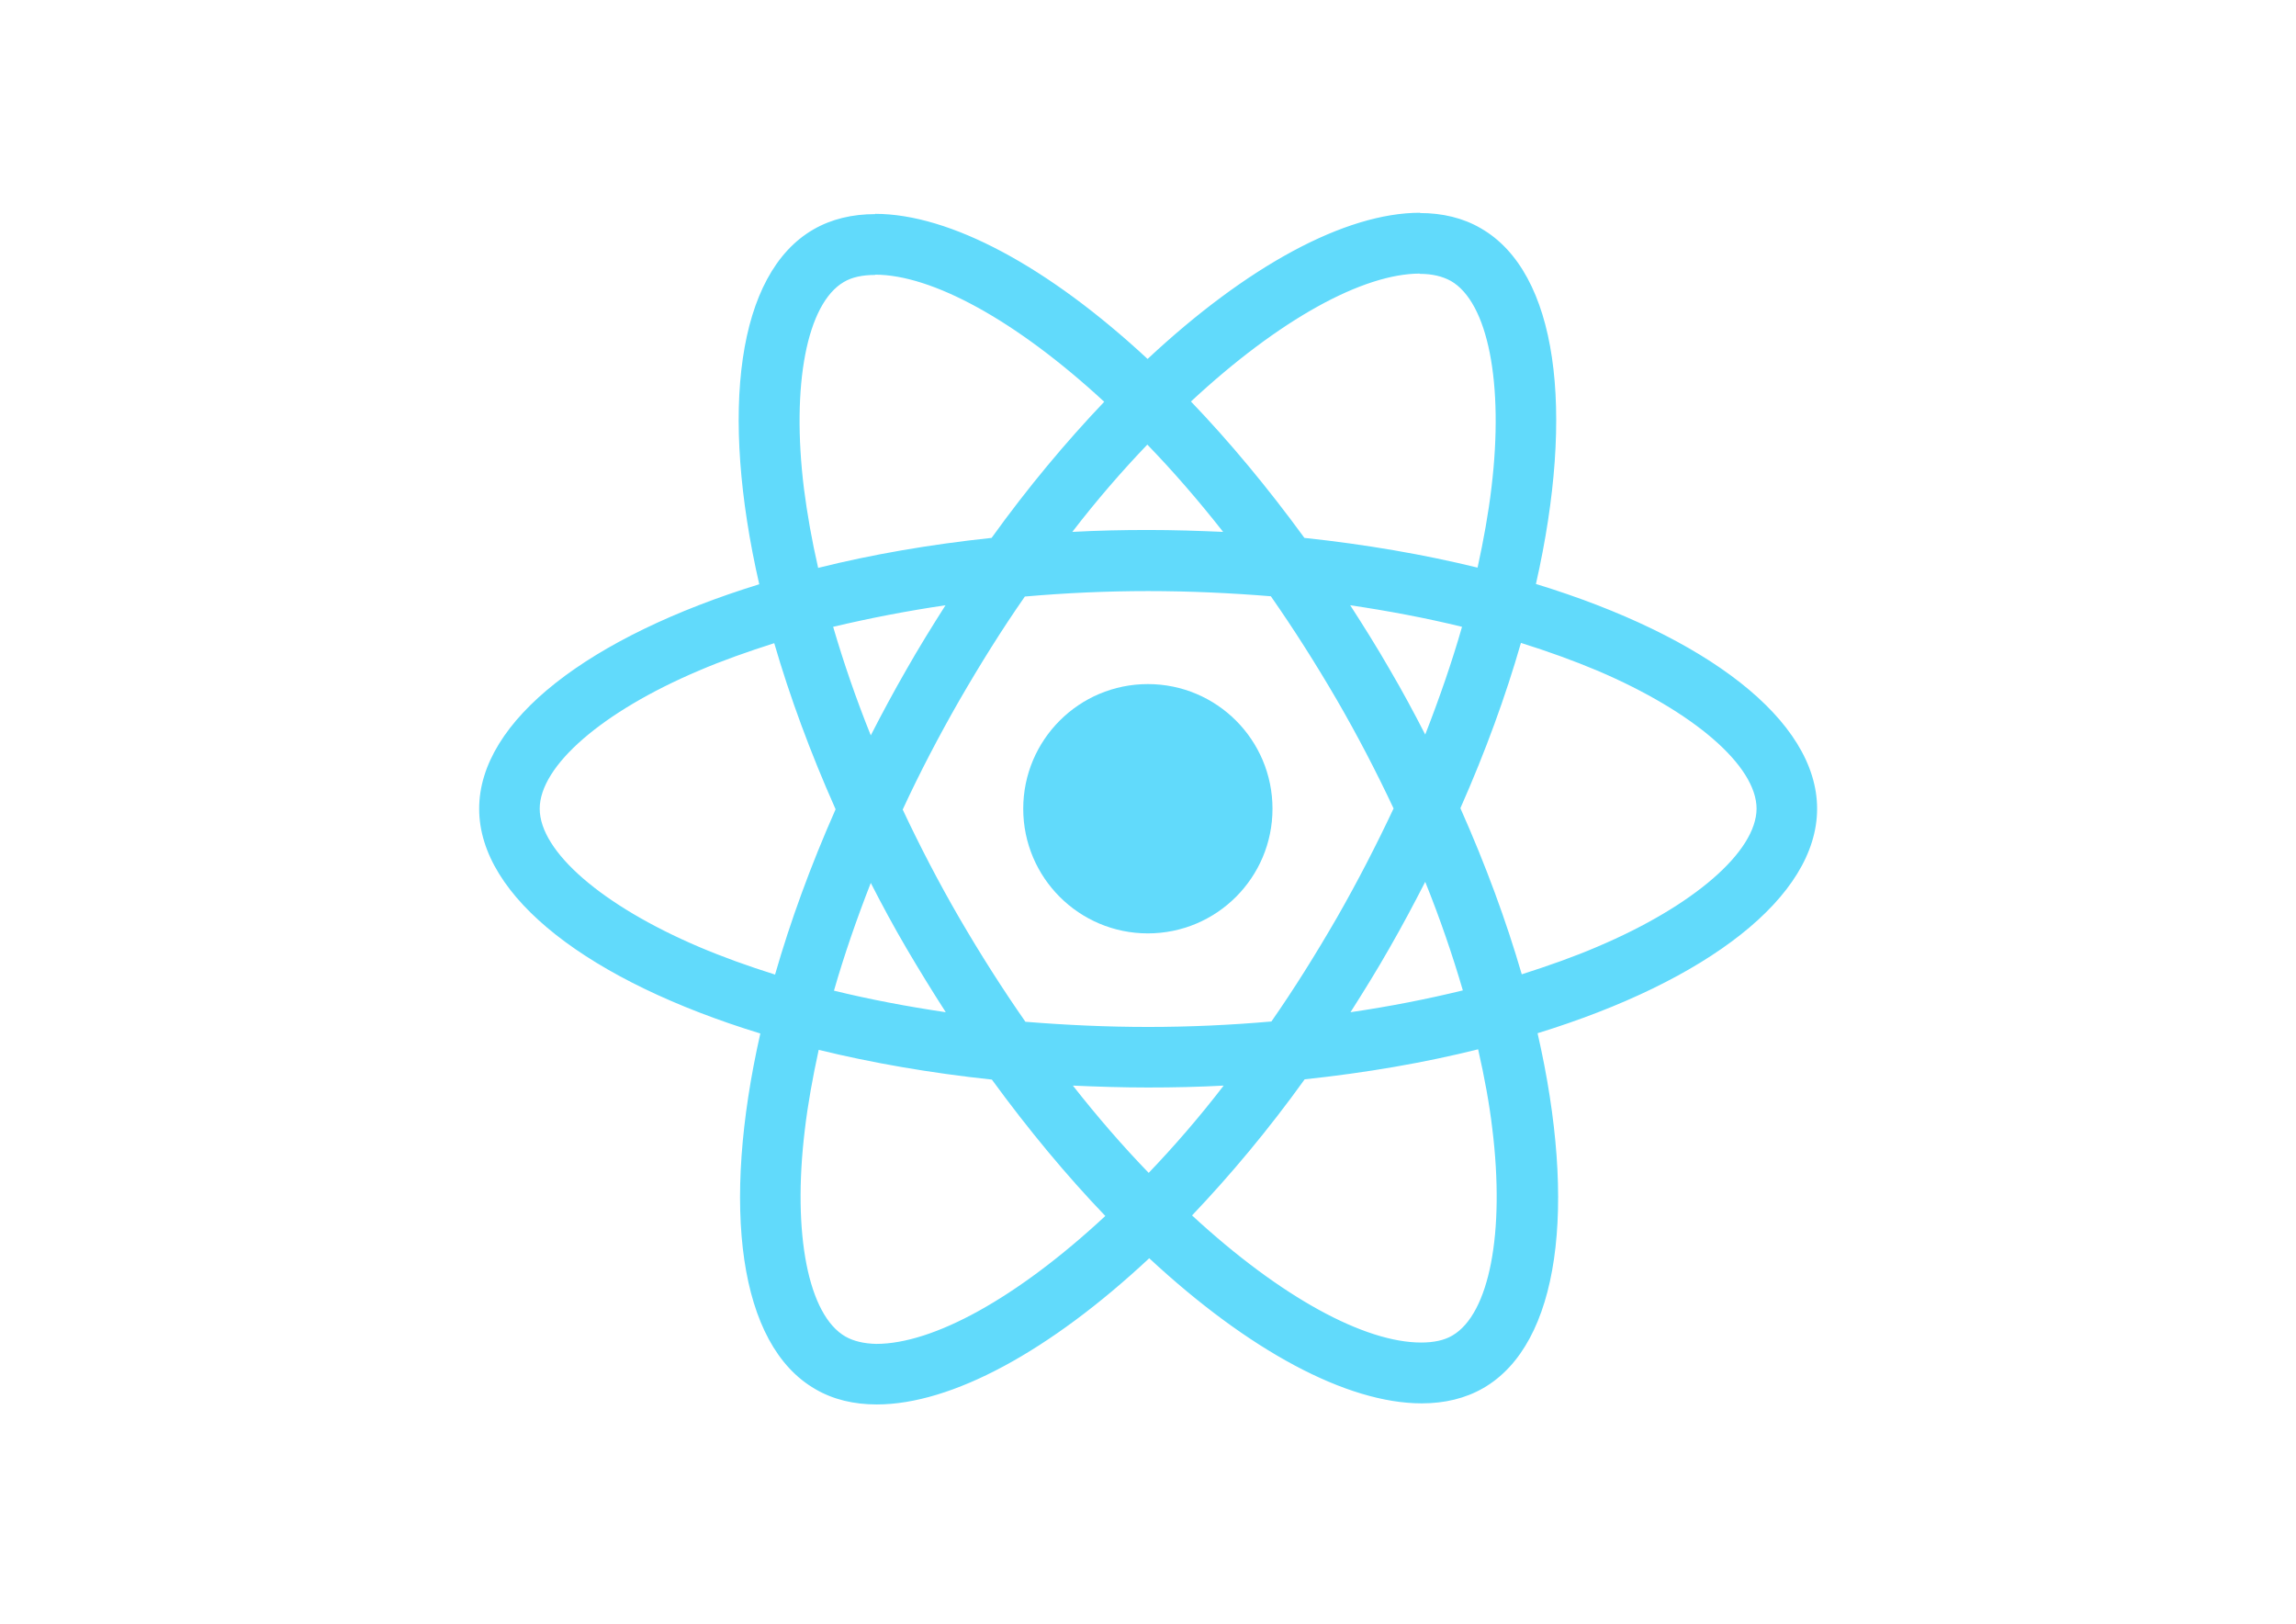
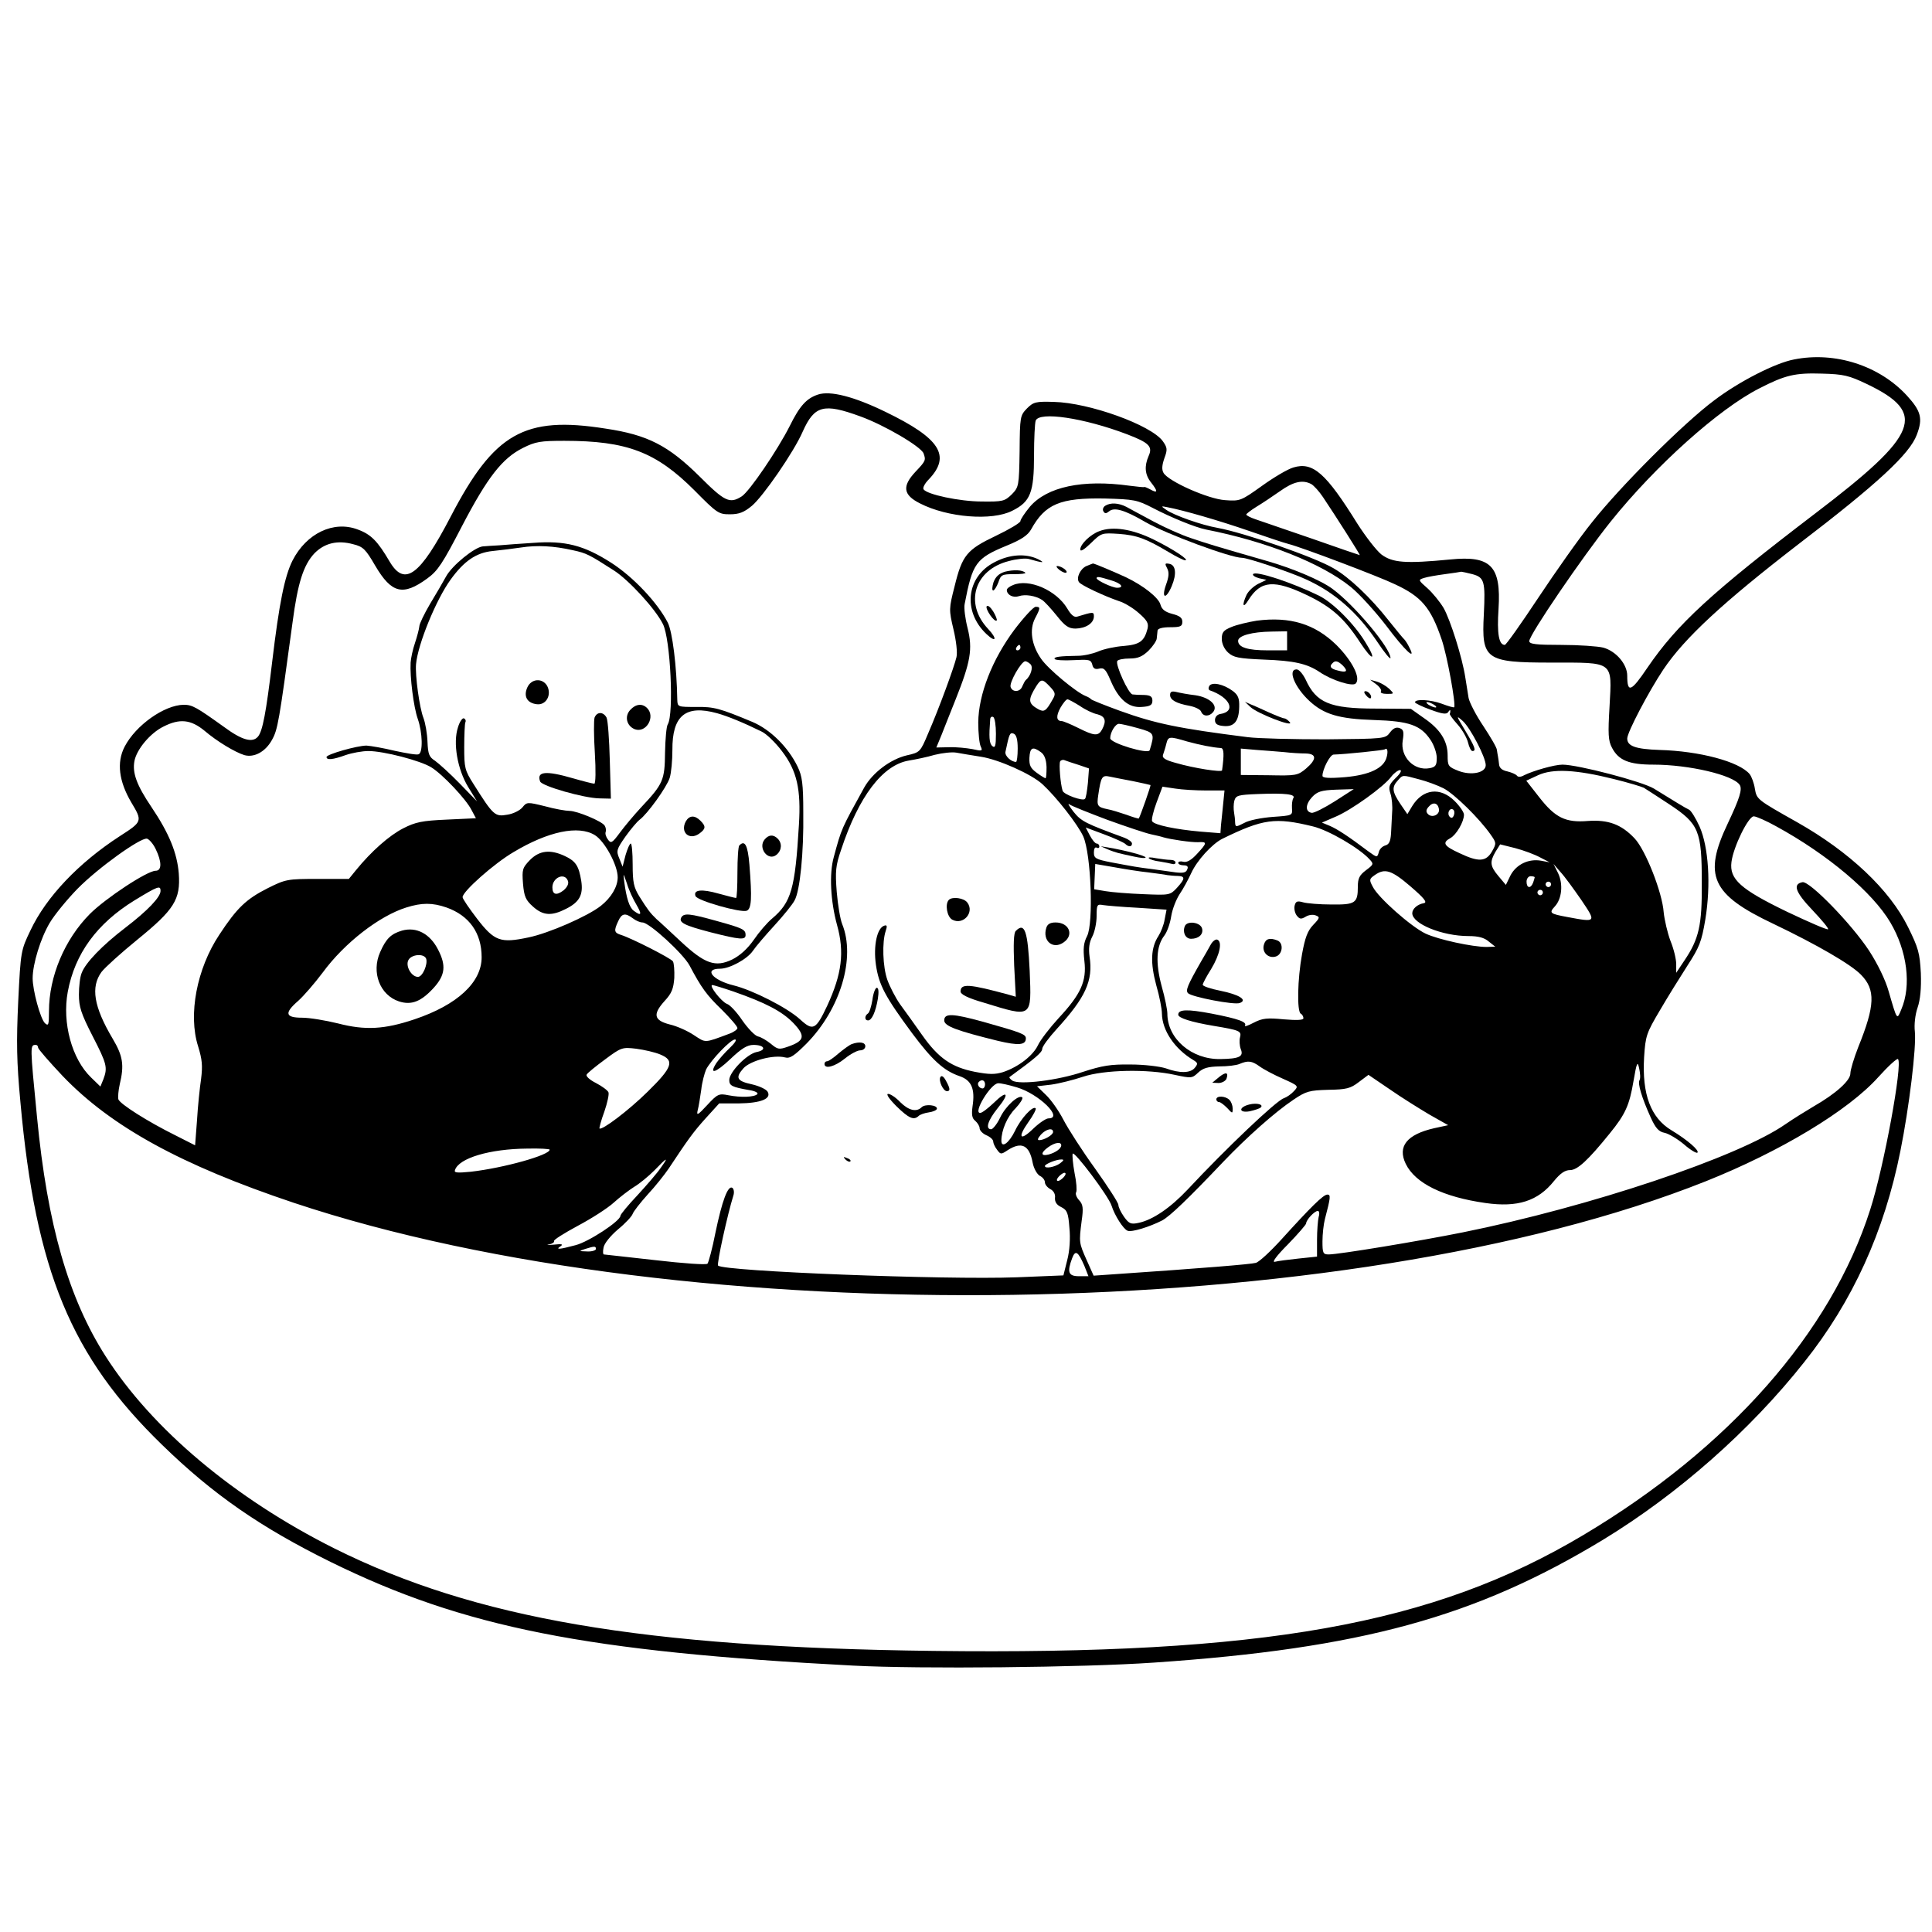
- <svg xmlns="http://www.w3.org/2000/svg" viewBox="0 0 841.9 595.3">
-   <g fill="#61DAFB">
-     <path d="M666.3 296.5c0-32.5-40.7-63.3-103.1-82.4 14.4-63.6 8-114.2-20.2-130.4-6.5-3.8-14.1-5.6-22.4-5.6v22.3c4.6 0 8.3.9 11.4 2.6 13.6 7.8 19.5 37.5 14.9 75.7-1.1 9.4-2.9 19.3-5.1 29.4-19.6-4.8-41-8.5-63.5-10.9-13.5-18.5-27.5-35.3-41.6-50 32.6-30.3 63.2-46.9 84-46.9V78c-27.5 0-63.5 19.6-99.9 53.6-36.4-33.8-72.4-53.2-99.9-53.2v22.3c20.7 0 51.4 16.5 84 46.6-14 14.7-28 31.4-41.3 49.9-22.6 2.4-44 6.1-63.6 11-2.3-10-4-19.7-5.2-29-4.7-38.2 1.1-67.9 14.6-75.8 3-1.8 6.9-2.6 11.5-2.6V78.5c-8.4 0-16 1.8-22.6 5.6-28.1 16.2-34.4 66.7-19.9 130.1-62.2 19.2-102.7 49.9-102.7 82.3 0 32.5 40.7 63.3 103.1 82.4-14.4 63.6-8 114.2 20.2 130.4 6.5 3.8 14.1 5.6 22.5 5.6 27.5 0 63.5-19.6 99.9-53.6 36.4 33.8 72.4 53.2 99.9 53.2 8.4 0 16-1.8 22.6-5.6 28.1-16.2 34.4-66.7 19.9-130.1 62-19.1 102.5-49.9 102.5-82.3zm-130.2-66.7c-3.7 12.9-8.3 26.2-13.5 39.5-4.1-8-8.4-16-13.1-24-4.6-8-9.5-15.8-14.4-23.4 14.2 2.1 27.9 4.7 41 7.9zm-45.8 106.5c-7.8 13.5-15.8 26.3-24.1 38.2-14.9 1.3-30 2-45.2 2-15.1 0-30.2-.7-45-1.9-8.3-11.9-16.4-24.6-24.2-38-7.6-13.1-14.5-26.4-20.8-39.8 6.2-13.4 13.2-26.8 20.7-39.9 7.8-13.5 15.8-26.3 24.1-38.2 14.9-1.3 30-2 45.2-2 15.1 0 30.2.7 45 1.9 8.3 11.9 16.4 24.6 24.2 38 7.6 13.1 14.5 26.4 20.8 39.8-6.3 13.4-13.2 26.8-20.7 39.9zm32.3-13c5.4 13.4 10 26.8 13.8 39.8-13.1 3.2-26.9 5.9-41.2 8 4.9-7.7 9.8-15.6 14.4-23.7 4.6-8 8.9-16.1 13-24.1zM421.2 430c-9.3-9.6-18.6-20.3-27.8-32 9 .4 18.2.7 27.5.7 9.4 0 18.7-.2 27.8-.7-9 11.7-18.3 22.4-27.5 32zm-74.4-58.9c-14.2-2.1-27.9-4.7-41-7.9 3.7-12.9 8.3-26.2 13.5-39.5 4.1 8 8.4 16 13.1 24 4.7 8 9.5 15.8 14.4 23.4zM420.7 163c9.3 9.6 18.6 20.3 27.8 32-9-.4-18.2-.7-27.5-.7-9.4 0-18.7.2-27.8.7 9-11.7 18.3-22.4 27.5-32zm-74 58.9c-4.9 7.7-9.8 15.6-14.4 23.7-4.6 8-8.9 16-13 24-5.4-13.4-10-26.8-13.8-39.8 13.1-3.1 26.9-5.8 41.2-7.9zm-90.5 125.2c-35.4-15.1-58.3-34.9-58.3-50.6 0-15.7 22.9-35.6 58.3-50.6 8.6-3.7 18-7 27.7-10.1 5.7 19.6 13.2 40 22.5 60.9-9.2 20.8-16.6 41.1-22.2 60.6-9.9-3.1-19.3-6.5-28-10.2zM310 490c-13.6-7.8-19.5-37.5-14.9-75.7 1.1-9.4 2.9-19.3 5.1-29.4 19.6 4.8 41 8.5 63.5 10.9 13.5 18.5 27.5 35.3 41.6 50-32.6 30.3-63.2 46.9-84 46.9-4.5-.1-8.3-1-11.3-2.7zm237.2-76.2c4.7 38.2-1.1 67.9-14.6 75.8-3 1.8-6.9 2.6-11.5 2.6-20.7 0-51.4-16.5-84-46.6 14-14.7 28-31.4 41.3-49.9 22.6-2.4 44-6.1 63.6-11 2.3 10.1 4.1 19.8 5.2 29.1zm38.5-66.7c-8.6 3.7-18 7-27.7 10.1-5.7-19.6-13.2-40-22.5-60.9 9.2-20.8 16.6-41.1 22.2-60.6 9.9 3.1 19.3 6.5 28.1 10.2 35.4 15.1 58.3 34.9 58.3 50.6-.1 15.7-23 35.6-58.4 50.6zM320.8 78.4z" />
-     <circle cx="420.9" cy="296.5" r="45.7" />
-     <path d="M520.5 78.1z" />
+ <svg xmlns="http://www.w3.org/2000/svg" version="1.0" width="710pt" height="710pt" viewBox="0 0 710 710" preserveAspectRatio="xMidYMid meet">
+   <g transform="translate(0,710) scale(0.1,-0.1)" fill="#000000" stroke="none">
+     <path d="M6593 5779 c-69 -13 -202 -81 -293 -150 -113 -84 -347 -318 -450 -449 -46 -57 -134 -182 -197 -277 -63 -95 -118 -173 -123 -173 -22 0 -29 42 -23 132 10 158 -28 197 -177 182 -166 -16 -212 -12 -253 18 -19 15 -59 67 -89 114 -115 185 -163 228 -235 206 -21 -6 -73 -37 -116 -68 -77 -55 -80 -56 -135 -52 -62 4 -208 69 -226 100 -7 12 -6 28 3 54 12 32 11 39 -6 63 -43 59 -270 141 -400 144 -66 2 -75 0 -99 -24 -25 -26 -26 -30 -27 -157 -2 -129 -3 -132 -29 -159 -26 -25 -33 -27 -110 -26 -81 0 -203 26 -214 45 -4 5 5 22 19 36 83 87 42 151 -158 248 -117 57 -204 79 -249 64 -42 -14 -67 -41 -104 -116 -44 -87 -147 -239 -176 -258 -44 -28 -62 -20 -154 72 -116 115 -192 154 -347 177 -298 47 -409 -16 -569 -324 -113 -217 -169 -258 -224 -165 -44 75 -68 100 -117 118 -89 34 -189 -14 -240 -114 -29 -58 -49 -156 -75 -374 -22 -185 -35 -253 -52 -273 -20 -24 -59 -13 -124 35 -102 73 -117 82 -149 82 -71 -1 -176 -75 -217 -154 -30 -58 -21 -127 24 -204 42 -70 42 -71 -42 -125 -151 -98 -270 -223 -328 -346 -35 -73 -36 -76 -45 -260 -7 -150 -6 -222 8 -371 56 -621 186 -935 521 -1260 188 -183 362 -303 619 -430 490 -241 941 -330 1920 -381 247 -13 845 -7 1105 11 762 52 1182 167 1652 452 274 167 539 400 739 653 177 222 294 479 353 776 32 159 59 381 53 438 -3 25 1 62 10 88 10 29 14 71 12 127 -4 74 -9 92 -47 169 -68 138 -216 277 -407 385 -149 84 -149 84 -156 124 -3 20 -12 44 -19 53 -38 46 -184 85 -332 89 -87 3 -118 14 -118 42 0 23 79 173 133 254 78 116 220 247 496 460 292 223 409 332 435 402 23 60 16 87 -36 144 -102 111 -265 163 -415 133z m267 -90 c224 -107 193 -185 -188 -475 -384 -293 -508 -407 -618 -568 -60 -89 -74 -94 -74 -29 0 42 -41 90 -88 103 -20 5 -90 10 -154 10 -94 0 -118 3 -118 14 0 23 195 309 299 439 166 207 398 414 545 489 97 50 133 58 231 55 80 -2 100 -7 165 -38z m-3699 -119 c89 -32 223 -111 233 -136 9 -25 8 -28 -29 -67 -51 -54 -46 -86 16 -117 101 -52 265 -65 339 -27 67 33 80 67 80 204 0 61 3 118 6 127 13 35 178 10 336 -50 81 -31 95 -45 79 -80 -16 -37 -14 -68 9 -97 26 -33 25 -41 -2 -26 -13 7 -23 11 -23 9 0 -1 -24 1 -54 5 -173 24 -303 -4 -366 -77 -19 -23 -35 -47 -35 -53 0 -6 -40 -30 -90 -54 -107 -51 -124 -71 -152 -186 -21 -82 -21 -86 -4 -158 10 -42 15 -85 11 -102 -9 -38 -64 -188 -104 -280 -29 -69 -30 -70 -79 -81 -59 -14 -125 -63 -156 -118 -85 -154 -83 -149 -112 -256 -17 -61 -12 -161 12 -249 28 -100 18 -180 -36 -297 -42 -89 -52 -94 -100 -50 -47 43 -175 108 -245 125 -77 19 -110 61 -49 61 35 0 100 35 121 66 10 15 46 57 79 93 34 37 67 78 74 92 20 35 34 176 32 322 0 107 -4 135 -21 170 -35 72 -100 136 -166 164 -120 50 -141 56 -207 55 -67 0 -68 0 -69 26 -2 124 -18 251 -35 284 -38 74 -127 168 -208 220 -100 64 -169 82 -286 73 -47 -3 -103 -7 -125 -9 -22 -1 -49 -3 -61 -4 -30 -3 -113 -70 -135 -111 -11 -20 -37 -65 -59 -101 -21 -36 -39 -73 -39 -82 -1 -10 -8 -37 -16 -61 -8 -23 -15 -56 -16 -72 -3 -53 11 -163 26 -206 18 -51 20 -126 3 -131 -7 -3 -46 4 -88 13 -41 10 -88 18 -103 19 -34 0 -147 -32 -147 -42 0 -12 23 -10 70 7 23 8 61 15 84 15 55 0 191 -35 231 -60 41 -25 128 -117 148 -157 l16 -30 -107 -5 c-91 -4 -115 -9 -160 -32 -51 -26 -117 -84 -174 -154 l-26 -32 -115 0 c-110 0 -117 -1 -183 -34 -79 -40 -113 -72 -178 -171 -83 -125 -115 -294 -78 -410 15 -49 17 -71 11 -120 -5 -33 -12 -101 -15 -152 l-7 -92 -71 36 c-105 52 -205 116 -211 133 -2 8 0 33 5 55 17 71 12 104 -26 168 -70 118 -81 190 -41 245 13 17 73 71 132 119 135 110 159 147 152 243 -6 75 -35 147 -101 245 -54 80 -70 125 -62 168 8 43 58 103 107 127 59 30 100 26 150 -15 47 -40 112 -79 147 -90 36 -10 77 12 101 55 22 39 26 64 76 432 19 145 40 211 80 254 37 38 85 50 143 34 37 -9 46 -19 81 -79 60 -102 102 -112 191 -47 39 28 57 56 128 193 94 180 148 249 224 287 46 23 64 26 152 26 230 0 337 -41 478 -182 83 -84 89 -88 130 -88 34 0 52 7 81 31 41 34 155 199 187 273 43 96 77 105 211 56z m1658 -249 c10 -6 29 -27 43 -48 47 -70 138 -213 135 -213 -1 0 -81 27 -177 61 -96 33 -190 65 -207 71 -18 6 -33 14 -33 17 0 3 17 16 38 29 20 12 59 38 86 57 49 35 83 43 115 26z m-582 -88 c65 -34 155 -71 195 -79 224 -44 426 -125 532 -211 32 -26 90 -90 130 -142 69 -92 113 -133 85 -80 -6 13 -15 26 -18 29 -4 3 -29 34 -58 70 -65 83 -145 159 -203 192 -70 41 -327 130 -425 148 -58 10 -161 46 -190 67 -19 13 -19 14 5 9 59 -11 193 -50 300 -87 63 -22 129 -44 145 -48 45 -11 331 -119 391 -148 97 -45 132 -85 172 -203 20 -58 53 -239 46 -249 -2 -2 -22 4 -46 13 -41 15 -98 18 -98 5 0 -3 26 -16 57 -27 43 -16 59 -18 65 -9 4 7 8 9 8 5 0 -5 -1 -9 -2 -11 -2 -2 11 -20 29 -40 17 -19 34 -49 38 -66 4 -17 11 -31 16 -31 15 0 10 14 -27 76 -33 55 -34 57 -8 34 28 -26 84 -133 84 -162 0 -28 -53 -39 -100 -21 -38 15 -40 18 -40 57 0 53 -27 96 -87 137 l-48 34 -130 1 c-168 0 -218 21 -257 107 -10 20 -24 37 -33 37 -34 0 -7 -66 47 -116 53 -49 108 -66 237 -70 130 -4 172 -19 208 -73 13 -19 23 -49 23 -66 0 -27 -4 -34 -26 -38 -58 -11 -109 42 -99 102 5 31 3 40 -11 45 -13 5 -24 0 -36 -16 -17 -23 -20 -23 -235 -25 -120 0 -249 3 -288 8 -254 32 -340 50 -470 97 -55 20 -102 39 -105 42 -3 4 -12 9 -20 12 -34 13 -139 100 -164 137 -35 50 -44 107 -22 149 20 38 20 42 2 42 -8 0 -43 -38 -78 -84 -82 -110 -132 -238 -133 -341 0 -38 4 -78 9 -88 8 -17 5 -18 -30 -10 -22 4 -60 8 -86 7 l-47 -1 19 46 c10 25 33 84 52 131 55 138 63 185 44 261 -9 35 -14 75 -11 89 29 151 41 168 155 215 54 22 77 38 89 59 52 94 107 117 271 114 108 -3 119 -5 177 -35z m-2132 -155 c51 -11 60 -16 152 -75 54 -35 151 -140 179 -196 28 -54 41 -331 18 -369 -5 -7 -9 -54 -10 -103 -1 -102 -7 -116 -87 -201 -27 -29 -62 -71 -79 -94 -28 -38 -33 -41 -44 -25 -7 9 -11 22 -8 28 2 7 0 17 -4 23 -10 16 -101 54 -129 54 -13 0 -54 7 -90 17 -65 16 -67 16 -83 -4 -9 -11 -34 -24 -56 -27 -45 -8 -51 -3 -124 113 -32 50 -34 60 -34 135 0 45 2 86 4 91 3 6 1 12 -5 15 -5 3 -16 -12 -22 -33 -19 -57 -2 -155 38 -220 l32 -52 -64 66 c-35 36 -76 73 -90 83 -22 14 -26 24 -28 70 -1 30 -8 70 -15 88 -14 35 -31 156 -27 198 7 74 74 237 127 310 49 68 94 99 154 105 30 3 78 9 105 13 58 9 120 6 190 -10z m3306 -88 c44 -12 48 -26 42 -148 -9 -166 6 -177 248 -177 232 0 223 7 214 -161 -6 -101 -5 -126 9 -152 24 -46 62 -62 152 -62 131 0 292 -38 317 -74 11 -16 0 -50 -43 -141 -92 -193 -61 -262 167 -370 161 -77 285 -149 322 -187 54 -55 52 -113 -10 -266 -16 -41 -29 -84 -29 -97 0 -26 -53 -74 -135 -121 -27 -16 -74 -45 -103 -65 -173 -121 -720 -304 -1187 -398 -159 -32 -455 -81 -492 -81 -21 0 -23 5 -23 48 0 26 4 63 9 82 21 80 22 90 9 90 -15 0 -62 -47 -169 -165 -40 -44 -82 -83 -94 -86 -18 -5 -186 -19 -538 -43 l-58 -4 -25 56 c-29 65 -29 66 -19 145 7 48 5 61 -10 77 -9 10 -14 23 -10 29 3 6 1 37 -6 70 -6 33 -9 65 -7 71 4 14 133 -157 143 -191 11 -35 43 -86 59 -92 15 -6 80 14 127 38 28 15 95 79 225 216 85 89 189 182 258 228 46 31 58 34 127 36 67 1 82 5 112 28 l36 27 78 -53 c43 -30 109 -71 146 -93 l69 -39 -51 -11 c-101 -23 -136 -67 -105 -131 35 -72 138 -122 293 -144 118 -17 193 7 252 81 23 28 40 40 59 40 27 0 66 36 146 135 57 70 72 103 87 192 12 70 15 75 21 46 4 -18 5 -37 1 -43 -7 -12 8 -63 41 -136 18 -40 30 -53 51 -57 15 -3 47 -22 71 -42 24 -21 46 -34 50 -31 8 8 -37 47 -95 82 -77 46 -109 133 -101 269 5 79 9 89 58 172 28 48 74 122 101 164 44 68 52 87 66 170 21 128 12 266 -21 341 -14 31 -31 58 -38 62 -13 6 -51 29 -130 78 -43 26 -279 88 -336 88 -30 0 -109 -23 -141 -39 -12 -7 -22 -7 -26 -2 -3 5 -19 12 -35 16 -20 4 -30 13 -31 26 -1 10 -3 24 -4 29 -1 6 -3 16 -4 24 0 8 -23 47 -50 88 -27 40 -51 87 -54 103 -3 17 -8 50 -12 75 -11 73 -55 212 -80 256 -14 23 -40 55 -59 72 -34 30 -35 31 -13 38 12 4 47 10 77 14 30 4 57 8 60 9 3 0 21 -4 41 -9z m-1661 -270 c0 -5 -5 -10 -11 -10 -5 0 -7 5 -4 10 3 6 8 10 11 10 2 0 4 -4 4 -10z m37 -61 c11 -11 1 -43 -18 -59 -3 -3 -8 -13 -12 -22 -8 -22 -36 -23 -43 -3 -6 16 39 95 54 95 4 0 13 -5 19 -11z m72 -83 c20 -21 21 -27 9 -47 -24 -43 -31 -47 -53 -35 -37 21 -38 34 -7 84 18 28 23 28 51 -2z m109 -70 c20 -14 49 -28 65 -31 29 -8 34 -24 17 -56 -14 -25 -28 -24 -88 6 -28 14 -55 25 -60 25 -20 0 -22 18 -5 49 10 17 21 31 26 31 4 0 24 -11 45 -24z m1302 4 c8 -5 11 -10 5 -10 -5 0 -17 5 -25 10 -8 5 -10 10 -5 10 6 0 17 -5 25 -10z m-2635 -31 c40 -11 100 -36 163 -67 18 -8 52 -41 76 -73 55 -72 70 -140 62 -270 -14 -236 -28 -285 -99 -345 -18 -15 -48 -50 -67 -78 -23 -33 -51 -58 -79 -72 -62 -30 -101 -16 -189 66 -39 36 -78 73 -89 82 -23 22 -33 35 -63 83 -21 34 -25 52 -25 118 0 42 -3 77 -7 77 -4 0 -12 -19 -19 -42 l-11 -43 -12 30 c-12 28 -10 34 22 80 20 28 43 55 52 62 29 21 100 120 111 154 6 19 10 65 10 102 -1 127 48 168 164 136z m1025 -76 c0 -45 -3 -53 -13 -45 -12 10 -13 34 -8 100 1 7 6 10 11 7 6 -3 10 -31 10 -62z m522 21 c61 -17 62 -19 43 -81 -5 -16 -145 26 -145 44 0 22 19 53 32 53 7 0 38 -7 70 -16z m-442 -75 c0 -27 -3 -49 -6 -49 -18 0 -42 22 -39 37 14 67 16 72 30 67 10 -4 15 -21 15 -55z m623 26 c48 -13 93 -22 124 -24 11 -1 12 -24 4 -82 -1 -8 -104 8 -169 27 -41 11 -52 19 -48 30 3 9 9 27 12 40 7 28 10 29 77 9z m-538 -39 c13 -9 20 -27 21 -55 0 -23 -1 -41 -4 -41 -2 0 -17 9 -32 20 -23 17 -28 27 -27 55 2 38 12 43 42 21z m895 0 c25 -3 60 -5 78 -5 41 -1 42 -21 1 -56 -30 -25 -37 -26 -135 -24 l-104 1 0 49 0 48 58 -5 c31 -2 77 -6 102 -8z m376 -18 c-10 -41 -63 -66 -153 -74 -60 -5 -83 -3 -83 5 0 24 28 78 41 78 42 1 185 16 188 19 9 8 13 -6 7 -28z m-1491 1 c65 -10 186 -64 226 -101 52 -48 130 -148 150 -192 29 -66 38 -319 14 -366 -13 -25 -15 -46 -10 -91 9 -75 -13 -123 -95 -211 -32 -35 -66 -79 -75 -98 -18 -39 -72 -81 -129 -100 -30 -9 -50 -9 -103 1 -86 17 -134 50 -194 135 -27 38 -63 89 -81 113 -17 24 -38 65 -47 90 -17 48 -20 139 -6 180 6 18 5 23 -6 19 -26 -9 -40 -74 -30 -144 11 -74 34 -117 133 -251 74 -99 116 -138 175 -158 43 -15 57 -46 47 -111 -4 -30 -2 -44 10 -53 9 -8 16 -20 16 -27 0 -8 11 -20 25 -26 14 -6 25 -16 25 -23 0 -6 6 -20 14 -30 13 -18 15 -18 39 -2 51 33 80 19 92 -46 4 -21 16 -42 26 -48 11 -5 19 -16 19 -24 0 -8 9 -19 20 -25 12 -6 19 -19 17 -32 -1 -15 6 -26 23 -34 22 -11 26 -22 30 -76 4 -38 1 -85 -8 -119 l-14 -56 -171 -7 c-264 -10 -1078 22 -1098 43 -6 5 35 190 56 257 4 12 2 25 -4 29 -16 9 -37 -46 -62 -166 -11 -57 -25 -108 -29 -113 -5 -5 -88 1 -192 13 -101 11 -186 21 -189 21 -3 0 -4 11 -1 25 2 15 26 44 53 67 27 22 51 48 54 57 3 9 28 41 55 71 28 30 62 73 77 95 71 107 90 134 136 185 l50 55 71 0 c82 1 122 17 107 43 -5 9 -31 21 -57 27 -56 12 -63 24 -32 59 25 28 111 51 153 40 18 -5 34 6 79 51 125 127 181 316 131 439 -7 17 -16 70 -20 118 -6 76 -4 97 16 155 65 197 153 312 249 328 25 4 68 13 95 21 28 7 64 11 80 8 17 -3 57 -10 90 -15z m359 -30 l38 -13 -4 -53 c-3 -29 -7 -56 -11 -59 -8 -9 -78 16 -82 30 -8 25 -14 99 -9 108 3 5 11 7 17 4 7 -3 29 -10 51 -17z m1165 -48 c-25 -25 -27 -33 -19 -58 5 -15 8 -46 6 -68 -1 -22 -3 -57 -4 -78 -2 -29 -7 -40 -21 -44 -11 -3 -22 -14 -24 -25 -6 -20 -6 -20 -38 3 -74 56 -116 83 -142 94 l-29 12 51 22 c57 24 177 110 204 147 10 13 25 24 32 24 8 0 1 -13 -16 -29z m802 -4 c53 -13 102 -28 110 -32 8 -5 50 -32 94 -61 109 -72 119 -97 119 -289 1 -155 -10 -205 -64 -285 l-30 -45 0 32 c0 18 -9 56 -21 85 -11 29 -22 77 -25 105 -5 73 -67 230 -107 272 -49 52 -97 69 -171 64 -83 -7 -121 12 -180 88 l-47 60 43 20 c54 25 139 21 279 -14z m-1766 -8 c33 -7 61 -13 63 -14 2 -2 -37 -113 -43 -123 -1 -1 -22 5 -46 14 -24 8 -55 18 -68 20 -38 8 -41 12 -35 52 10 68 14 74 42 68 15 -3 54 -11 87 -17z m1050 7 c28 -7 68 -22 90 -33 40 -21 131 -110 173 -170 21 -30 22 -32 5 -62 -22 -38 -49 -40 -120 -6 -57 26 -64 38 -33 55 22 12 50 60 50 86 0 9 -15 31 -34 50 -53 53 -117 45 -156 -18 l-18 -30 -26 38 c-30 45 -32 61 -9 86 19 21 15 21 78 4z m-782 -41 l67 0 -5 -50 c-3 -27 -6 -63 -8 -78 l-2 -29 -75 6 c-89 8 -168 24 -176 38 -3 5 4 36 16 68 l22 59 47 -7 c25 -4 76 -7 114 -7z m472 -40 c-38 -24 -77 -44 -85 -42 -24 4 -23 31 2 58 19 20 34 25 88 27 l65 2 -70 -45z m-152 12 c-4 -6 -6 -23 -5 -38 2 -26 1 -26 -70 -31 -40 -3 -88 -12 -105 -22 -31 -16 -33 -16 -34 1 0 10 -2 27 -4 38 -2 11 -2 30 1 42 6 20 13 22 87 25 102 4 139 -1 130 -15z m-683 -80 c69 -25 141 -49 160 -53 19 -4 40 -9 45 -11 27 -8 103 -19 128 -18 34 2 34 -2 -4 -43 -21 -23 -37 -32 -50 -29 -10 3 -19 1 -19 -4 0 -5 9 -9 20 -9 13 0 18 -5 13 -15 -4 -12 -15 -14 -42 -11 -20 3 -58 8 -86 12 -57 7 -66 9 -152 25 -56 11 -63 15 -63 36 0 14 4 21 10 18 6 -3 10 -1 10 4 0 6 -4 11 -10 11 -5 0 -16 13 -25 30 l-15 29 67 -25 c38 -14 72 -30 78 -35 12 -12 25 -12 25 1 0 6 -12 15 -27 21 -144 53 -159 60 -188 96 -16 21 -23 33 -15 27 8 -6 71 -31 140 -57z m1218 40 c4 -21 -25 -34 -40 -19 -8 8 -8 16 2 27 16 19 34 15 38 -8z m55 -23 c-4 -10 -9 -12 -15 -6 -12 12 -1 35 12 27 5 -3 6 -13 3 -21z m1185 -41 c190 -104 354 -243 419 -353 62 -105 78 -232 40 -320 -16 -39 -15 -41 -46 66 -12 43 -41 102 -72 150 -65 99 -219 257 -245 252 -37 -7 -26 -37 37 -103 34 -36 60 -67 57 -70 -3 -3 -70 26 -150 64 -172 83 -213 120 -205 183 7 56 62 168 82 168 9 0 47 -17 83 -37z m-1703 0 c58 -14 171 -80 208 -121 16 -17 15 -19 -13 -40 -24 -18 -30 -30 -30 -60 0 -61 -9 -67 -97 -66 -43 0 -90 4 -104 8 -21 6 -27 4 -31 -11 -3 -11 0 -27 7 -37 11 -14 16 -15 33 -5 11 7 27 9 37 5 16 -6 16 -9 -9 -35 -21 -22 -30 -47 -41 -107 -17 -93 -19 -210 -5 -219 6 -3 10 -11 10 -17 0 -7 -24 -8 -72 -4 -61 6 -79 4 -110 -12 -21 -11 -35 -16 -33 -11 9 13 -24 25 -122 44 -90 17 -123 16 -123 -4 0 -12 47 -27 130 -41 96 -16 103 -19 97 -42 -3 -11 -2 -31 3 -44 11 -27 -6 -35 -75 -36 -106 -2 -195 75 -195 167 0 14 -9 59 -21 101 -23 86 -20 147 10 186 10 13 21 44 25 70 4 26 18 62 31 82 13 19 32 54 43 78 21 46 76 106 113 125 151 74 195 80 334 46z m-2639 -32 c36 -22 84 -110 84 -155 0 -35 -24 -75 -62 -105 -48 -38 -192 -101 -266 -116 -103 -22 -125 -14 -189 69 -29 38 -53 73 -53 79 0 21 116 124 188 166 127 76 238 99 298 62z m-1614 -51 c23 -47 23 -80 0 -80 -31 0 -184 -101 -242 -159 -93 -94 -150 -230 -150 -357 0 -51 -2 -56 -15 -44 -17 17 -45 121 -45 165 0 52 29 147 63 204 18 30 64 86 102 125 77 78 231 188 255 184 8 -2 23 -19 32 -38z m5088 -31 l35 -18 -32 6 c-46 8 -91 -14 -112 -54 l-17 -35 -27 32 c-31 37 -33 52 -11 90 l17 27 56 -14 c30 -8 71 -23 91 -34z m-1440 -55 c30 -4 62 -8 70 -10 8 -1 25 -3 38 -3 28 -1 28 -10 -3 -44 -25 -27 -28 -27 -123 -23 -53 2 -116 7 -139 11 l-42 7 2 47 2 46 70 -12 c38 -7 95 -16 125 -19z m1591 -101 c56 -83 56 -83 -51 -63 -65 12 -68 15 -46 39 26 28 31 82 12 122 l-17 34 26 -30 c15 -16 49 -63 76 -102z m-628 50 c51 -44 63 -59 50 -62 -24 -4 -43 -21 -43 -37 0 -39 110 -84 207 -84 36 0 58 -6 74 -20 l24 -19 -32 -1 c-52 0 -177 27 -224 49 -53 25 -174 132 -194 172 -14 26 -13 29 7 43 37 26 61 19 131 -41z m-2844 -68 c21 -36 18 -43 -10 -22 -16 12 -27 46 -35 107 -4 34 -4 33 10 -7 7 -24 23 -58 35 -78z m3301 101 c0 -2 -3 -11 -6 -20 -9 -23 -24 -20 -24 4 0 11 7 20 15 20 8 0 15 -2 15 -4z m60 -26 c0 -5 -4 -10 -10 -10 -5 0 -10 5 -10 10 0 6 5 10 10 10 6 0 10 -4 10 -10z m-5110 -24 c0 -23 -48 -73 -129 -135 -85 -65 -147 -129 -161 -167 -6 -14 -10 -50 -10 -79 0 -45 8 -70 50 -152 53 -103 56 -116 40 -159 l-11 -27 -34 33 c-71 68 -107 201 -86 315 26 140 107 251 245 336 87 53 96 56 96 35z m5080 -6 c0 -5 -4 -10 -10 -10 -5 0 -10 5 -10 10 0 6 5 10 10 10 6 0 10 -4 10 -10z m-4029 -55 c84 -30 129 -94 129 -183 0 -92 -89 -175 -247 -228 -110 -37 -181 -41 -281 -15 -45 11 -104 21 -132 21 -62 0 -66 17 -14 62 20 18 60 64 90 104 80 109 208 208 307 239 57 18 96 18 148 0z m2540 -1 l106 -7 -7 -36 c-3 -20 -14 -47 -23 -61 -28 -43 -30 -98 -8 -180 12 -41 21 -88 21 -105 1 -62 47 -130 116 -171 16 -10 17 -13 5 -28 -16 -20 -55 -21 -107 -2 -22 7 -79 14 -129 14 -74 1 -104 -4 -175 -27 -91 -31 -234 -49 -260 -32 -8 6 -12 11 -10 13 95 69 120 91 120 103 0 9 24 41 53 73 106 116 135 178 121 267 -4 30 -1 52 10 73 9 17 16 51 16 76 0 41 2 44 23 40 12 -2 70 -7 128 -10z m-1855 -39 c10 -8 26 -15 35 -15 25 0 150 -115 173 -158 44 -83 63 -109 119 -163 31 -31 57 -61 57 -67 0 -5 -13 -15 -30 -21 -94 -35 -85 -34 -130 -5 -22 15 -62 33 -88 39 -59 15 -64 37 -20 86 27 29 33 46 36 85 1 27 -1 54 -5 61 -8 12 -152 85 -190 97 -26 8 -28 15 -11 51 13 29 26 31 54 10z m370 -269 c117 -41 177 -72 219 -115 46 -48 42 -66 -18 -87 -34 -12 -39 -11 -64 10 -16 13 -37 25 -47 27 -11 2 -37 29 -58 59 -20 30 -46 58 -57 61 -20 8 -68 69 -53 69 4 0 40 -11 78 -24z m-14 -207 c-18 -17 -40 -42 -49 -55 -29 -45 -4 -38 51 14 41 39 62 52 85 52 41 0 49 -19 12 -26 -36 -7 -101 -74 -101 -103 0 -21 10 -26 73 -37 21 -3 35 -10 30 -15 -11 -11 -60 -13 -106 -4 -35 7 -40 5 -78 -36 -35 -38 -40 -40 -35 -19 4 14 9 48 13 75 3 28 12 61 18 75 19 36 90 110 106 110 8 0 0 -13 -19 -31z m-2542 1 c0 -5 41 -52 90 -104 179 -187 437 -328 849 -466 1448 -483 3872 -446 5190 79 273 109 523 259 634 383 36 40 69 70 72 66 18 -17 -52 -398 -102 -553 -144 -452 -520 -878 -1054 -1196 -553 -330 -1177 -441 -2389 -426 -1068 13 -1685 119 -2202 377 -365 183 -669 438 -840 706 -136 213 -214 483 -252 879 -26 266 -26 265 -4 265 4 0 8 -4 8 -10z m2286 -25 c54 -22 46 -47 -46 -137 -70 -69 -168 -143 -177 -135 -1 2 6 30 18 62 11 32 18 64 15 71 -3 7 -23 22 -46 34 -22 11 -38 25 -34 31 3 6 34 31 68 56 59 44 63 45 114 39 30 -4 69 -13 88 -21z m2203 -44 c15 -11 53 -31 85 -45 58 -26 59 -27 41 -46 -10 -11 -26 -22 -37 -26 -27 -8 -213 -185 -353 -335 -63 -67 -128 -112 -181 -123 -28 -6 -35 -3 -53 22 -12 17 -21 36 -21 44 0 8 -39 68 -86 134 -47 65 -99 146 -116 179 -17 33 -46 74 -64 91 l-33 32 52 6 c29 4 81 17 117 29 78 26 237 29 337 7 61 -13 64 -13 86 8 18 17 36 22 78 23 30 0 63 4 74 9 31 13 45 12 74 -9z m-1009 -66 c0 -8 -4 -15 -9 -15 -13 0 -22 16 -14 24 11 11 23 6 23 -9z m117 -11 c81 -24 173 -114 116 -114 -9 0 -34 -17 -55 -37 -49 -48 -60 -35 -19 23 18 25 30 48 27 51 -10 11 -55 -38 -76 -83 -22 -45 -50 -65 -50 -36 0 38 21 88 52 119 17 18 28 36 25 40 -13 12 -62 -32 -82 -75 -11 -23 -26 -41 -32 -42 -23 0 -13 32 23 77 46 56 36 69 -14 20 -21 -20 -43 -37 -50 -37 -27 0 39 108 66 109 8 1 39 -6 69 -15z m133 -164 c0 -11 -33 -30 -51 -30 -8 0 -5 7 6 20 19 21 45 27 45 10z m30 -49 c0 -12 -21 -27 -47 -34 -29 -7 -29 7 -1 27 25 18 48 21 48 7z m-1880 -16 c0 -20 -168 -67 -289 -81 -51 -5 -63 -4 -59 6 14 44 128 78 266 79 45 1 82 -1 82 -4z m408 -67 c-12 -18 -51 -63 -85 -100 -35 -37 -63 -71 -63 -76 0 -19 -117 -96 -165 -108 -60 -16 -75 -17 -55 -4 11 8 4 9 -25 6 -22 -2 -30 -1 -17 1 12 2 20 8 18 12 -3 4 37 29 87 56 51 27 110 65 132 85 22 20 56 46 75 58 19 11 53 39 75 61 47 49 54 52 23 9z m1468 17 c-19 -14 -56 -21 -56 -10 0 7 41 24 60 24 11 0 10 -3 -4 -14z m14 -50 c-7 -8 -17 -15 -22 -15 -6 0 -5 7 2 15 7 8 17 15 22 15 6 0 5 -7 -2 -15z m936 -147 c-3 -13 -6 -51 -6 -85 l0 -61 -67 -7 c-38 -4 -77 -9 -88 -12 -12 -3 6 22 48 64 37 38 67 73 67 77 0 13 31 46 43 46 5 0 7 -10 3 -22z m-2656 -118 c0 -5 -15 -10 -32 -9 -31 1 -32 1 -8 9 35 11 40 11 40 0z m1795 -62 l15 -38 -35 0 c-39 0 -44 15 -25 66 12 32 22 25 45 -28z" />
+     <path d="M4061 5241 c-7 -5 -10 -14 -6 -20 5 -9 10 -9 21 0 19 16 57 5 134 -40 78 -44 312 -131 355 -131 20 0 175 -52 232 -78 107 -48 191 -122 264 -230 27 -41 49 -67 49 -60 0 36 -131 193 -212 253 -42 32 -149 77 -244 104 -188 54 -217 63 -279 84 -33 11 -94 38 -135 60 -41 22 -86 46 -100 54 -29 15 -59 17 -79 4z" />
+     <path d="M4040 5148 c-33 -12 -70 -48 -70 -67 0 -10 14 -1 39 23 39 38 40 38 103 34 66 -5 99 -17 183 -67 28 -17 55 -30 60 -30 19 -1 -40 39 -115 76 -79 39 -151 50 -200 31z" />
+     <path d="M3655 5034 c-104 -53 -118 -181 -30 -264 36 -34 41 -18 6 19 -88 94 -50 217 76 249 29 8 61 11 73 8 52 -15 64 -16 35 -1 -46 22 -105 18 -160 -11z" />
+     <path d="M3993 5020 c-22 -9 -39 -43 -28 -59 6 -11 94 -52 147 -70 20 -6 53 -26 73 -44 31 -27 37 -38 32 -58 -12 -46 -29 -58 -88 -63 -30 -2 -72 -11 -93 -20 -21 -9 -54 -16 -74 -16 -68 -1 -91 -4 -86 -12 3 -4 34 -6 69 -4 57 3 64 2 69 -16 3 -15 11 -19 26 -15 17 4 24 -3 41 -43 30 -71 67 -102 115 -98 31 2 39 7 39 23 0 15 -7 20 -30 21 -16 0 -36 1 -43 2 -15 2 -64 110 -56 123 3 5 23 9 45 9 31 0 47 7 70 29 16 16 30 37 30 45 1 9 2 22 3 29 1 7 17 12 46 12 38 0 45 3 45 20 0 15 -10 22 -37 29 -26 7 -38 16 -43 33 -6 26 -63 71 -128 102 -42 19 -118 52 -121 50 0 0 -11 -4 -23 -9z m88 -52 c39 -11 53 -28 24 -28 -17 0 -75 27 -75 35 0 7 9 6 51 -7z" />
+     <path d="M4289 5012 c8 -15 7 -31 -4 -61 -18 -51 0 -55 21 -5 19 45 15 78 -9 82 -16 3 -17 1 -8 -16z" />
+     <path d="M3894 5005 c11 -8 22 -12 25 -9 6 6 -19 24 -34 24 -5 -1 -1 -7 9 -15z" />
+     <path d="M3693 4999 c-22 -7 -34 -18 -42 -39 -5 -17 -6 -30 -1 -30 4 0 13 14 19 30 9 28 14 30 57 30 26 0 45 2 42 5 -10 11 -43 12 -75 4z" />
+     <path d="M4605 4990 c-3 -4 7 -11 22 -15 l27 -6 -31 -15 c-17 -9 -35 -26 -42 -40 -18 -39 -13 -52 7 -19 45 72 94 76 217 17 89 -43 136 -85 194 -174 46 -70 62 -67 18 3 -41 67 -119 145 -170 170 -98 48 -234 93 -242 79z" />
+     <path d="M3723 4950 c-13 -5 -23 -13 -23 -18 0 -18 23 -30 44 -23 23 8 62 2 86 -14 8 -5 32 -31 53 -57 31 -39 44 -48 70 -48 38 1 67 20 67 45 0 17 -2 17 -61 -1 -11 -4 -23 6 -37 30 -40 67 -141 111 -199 86z" />
+     <path d="M3626 4872 c-6 -10 29 -61 37 -52 2 3 -4 18 -13 33 -10 16 -20 24 -24 19z" />
+     <path d="M4618 4819 c-31 -5 -73 -15 -92 -23 -30 -12 -36 -20 -36 -44 0 -17 9 -37 23 -50 20 -18 37 -22 132 -26 111 -4 159 -15 205 -46 44 -30 120 -54 132 -42 20 20 -13 84 -71 142 -79 77 -170 105 -293 89z m112 -74 l0 -35 -71 0 c-74 0 -109 11 -109 35 0 19 51 33 123 34 l57 1 0 -35z m205 -91 c20 -21 14 -27 -19 -18 -26 6 -32 15 -19 27 10 11 20 8 38 -9z" />
+     <path d="M5058 4585 c12 -9 20 -21 17 -26 -4 -5 6 -9 22 -9 27 0 27 0 8 19 -11 10 -31 22 -45 26 l-25 7 23 -17z" />
+     <path d="M4444 4579 c-4 -7 -3 -14 2 -16 75 -26 98 -78 38 -87 -11 -2 -19 -11 -19 -22 0 -14 8 -20 31 -22 39 -4 57 17 58 70 1 32 -4 44 -24 59 -34 25 -76 34 -86 18z" />
+     <path d="M4300 4546 c0 -18 22 -31 72 -40 20 -4 39 -13 42 -21 7 -19 30 -19 44 -2 20 24 -12 54 -65 62 -27 3 -58 9 -70 12 -17 4 -23 1 -23 -11z" />
+     <path d="M5020 4545 c7 -9 15 -13 17 -11 7 7 -7 26 -19 26 -6 0 -6 -6 2 -15z" />
+     <path d="M4595 4502 c25 -24 162 -77 145 -56 -7 8 -16 14 -20 14 -5 0 -30 10 -57 22 -26 12 -57 26 -68 30 l-20 9 20 -19z" />
+     <path d="M1938 4574 c-15 -33 -1 -58 35 -62 34 -4 55 34 38 67 -17 30 -58 28 -73 -5z" />
+     <path d="M2316 4491 c-22 -24 -13 -59 17 -71 42 -15 77 46 45 78 -18 18 -42 15 -62 -7z" />
+     <path d="M2185 4463 c-3 -10 -3 -68 1 -130 4 -65 3 -113 -2 -113 -5 0 -41 9 -79 20 -100 29 -134 25 -120 -12 7 -17 160 -61 218 -62 l42 -1 -4 140 c-2 77 -7 148 -12 158 -12 22 -35 22 -44 0z" />
+     <path d="M2520 4081 c-21 -40 13 -70 49 -45 25 18 26 27 5 48 -21 21 -41 20 -54 -3z" />
+     <path d="M2810 4015 c-26 -31 13 -82 44 -56 19 16 21 42 4 59 -16 16 -33 15 -48 -3z" />
+     <path d="M2717 3993 c-4 -3 -7 -48 -7 -100 0 -51 -2 -93 -5 -93 -3 0 -32 7 -64 16 -63 18 -94 14 -85 -9 6 -17 166 -62 188 -54 18 7 20 46 10 170 -6 72 -17 91 -37 70z" />
+     <path d="M2504 3729 c-11 -19 11 -30 107 -55 110 -28 129 -29 129 -10 0 20 -10 25 -108 52 -97 27 -118 29 -128 13z" />
+     <path d="M3487 3793 c-15 -15 -7 -63 13 -73 40 -21 82 27 55 63 -12 17 -55 23 -68 10z" />
+     <path d="M3845 3690 c-15 -48 25 -81 64 -53 39 27 20 73 -30 73 -19 0 -30 -6 -34 -20z" />
+     <path d="M3733 3679 c-8 -8 -9 -48 -6 -127 l6 -115 -24 7 c-147 40 -179 43 -179 12 0 -10 27 -24 83 -40 182 -56 178 -59 171 117 -7 145 -18 179 -51 146z" />
+     <path d="M3206 3425 c-4 -24 -11 -47 -17 -50 -12 -8 -12 -25 1 -25 14 0 28 32 36 79 4 25 3 41 -4 41 -5 0 -13 -20 -16 -45z" />
+     <path d="M3470 3350 c0 -21 47 -38 197 -75 76 -18 103 -16 103 9 0 15 -15 21 -157 61 -113 31 -143 32 -143 5z" />
+     <path d="M3130 3263 c-8 -3 -30 -19 -48 -34 -18 -16 -37 -29 -42 -29 -6 0 -10 -4 -10 -10 0 -20 38 -10 75 20 21 17 46 30 56 30 11 0 19 7 19 15 0 15 -22 18 -50 8z" />
+     <path d="M3456 3142 c-8 -13 10 -52 24 -52 13 0 12 10 -4 39 -8 15 -16 20 -20 13z" />
+     <path d="M3294 3035 c46 -45 64 -53 82 -36 5 5 22 11 37 13 15 2 29 8 30 13 3 14 -43 19 -56 6 -19 -19 -48 -12 -79 19 -16 17 -36 30 -44 30 -9 0 4 -19 30 -45z" />
+     <path d="M3107 2839 c7 -7 15 -10 18 -7 3 3 -2 9 -12 12 -14 6 -15 5 -6 -5z" />
+     <path d="M4070 3979 c14 -6 32 -12 40 -14 8 -2 34 -8 58 -13 23 -5 42 -7 42 -3 0 6 -74 26 -140 37 l-25 4 25 -11z" />
+     <path d="M4222 3946 c3 -4 21 -10 40 -12 18 -3 39 -7 46 -9 6 -2 12 0 12 5 0 6 -8 10 -19 10 -10 0 -34 3 -52 6 -19 4 -31 4 -27 0z" />
+     <path d="M4354 3696 c-9 -23 3 -46 23 -46 28 0 45 16 41 36 -4 25 -56 32 -64 10z" />
+     <path d="M4449 3628 c-7 -13 -23 -41 -36 -63 -49 -86 -57 -105 -47 -115 14 -14 170 -44 190 -36 30 11 -2 31 -71 45 -36 7 -65 17 -65 22 0 5 14 31 31 58 32 53 42 101 22 108 -6 2 -17 -6 -24 -19z" />
+     <path d="M4645 3629 c-9 -28 16 -53 44 -44 25 8 29 50 5 59 -28 11 -43 6 -49 -15z" />
+     <path d="M1948 3940 c-28 -29 -30 -35 -26 -87 4 -48 10 -61 37 -85 37 -33 68 -35 121 -8 50 25 64 52 56 103 -9 55 -20 72 -60 91 -53 25 -93 21 -128 -14z m139 -77 c4 -10 -2 -23 -16 -35 -26 -20 -41 -16 -41 11 0 36 45 56 57 24z" />
+     <path d="M1477 3680 c-40 -12 -58 -29 -80 -79 -33 -74 -1 -158 69 -181 46 -15 82 -1 129 51 41 46 45 81 15 139 -30 59 -80 85 -133 70z m89 -103 c7 -20 -13 -67 -30 -67 -24 0 -47 40 -35 62 11 21 57 25 65 5z" />
+     <path d="M4479 3141 l-24 -20 23 -1 c12 0 25 7 29 15 9 25 -2 27 -28 6z" />
+     <path d="M4470 3060 c0 -5 4 -10 10 -10 5 0 18 -10 30 -22 19 -21 20 -21 20 -2 0 11 -5 25 -12 32 -15 15 -48 16 -48 2z" />
+     <path d="M4591 3041 c-40 -10 -39 -32 1 -25 18 4 37 10 41 14 12 11 -14 18 -42 11z" />
  </g>
</svg>
